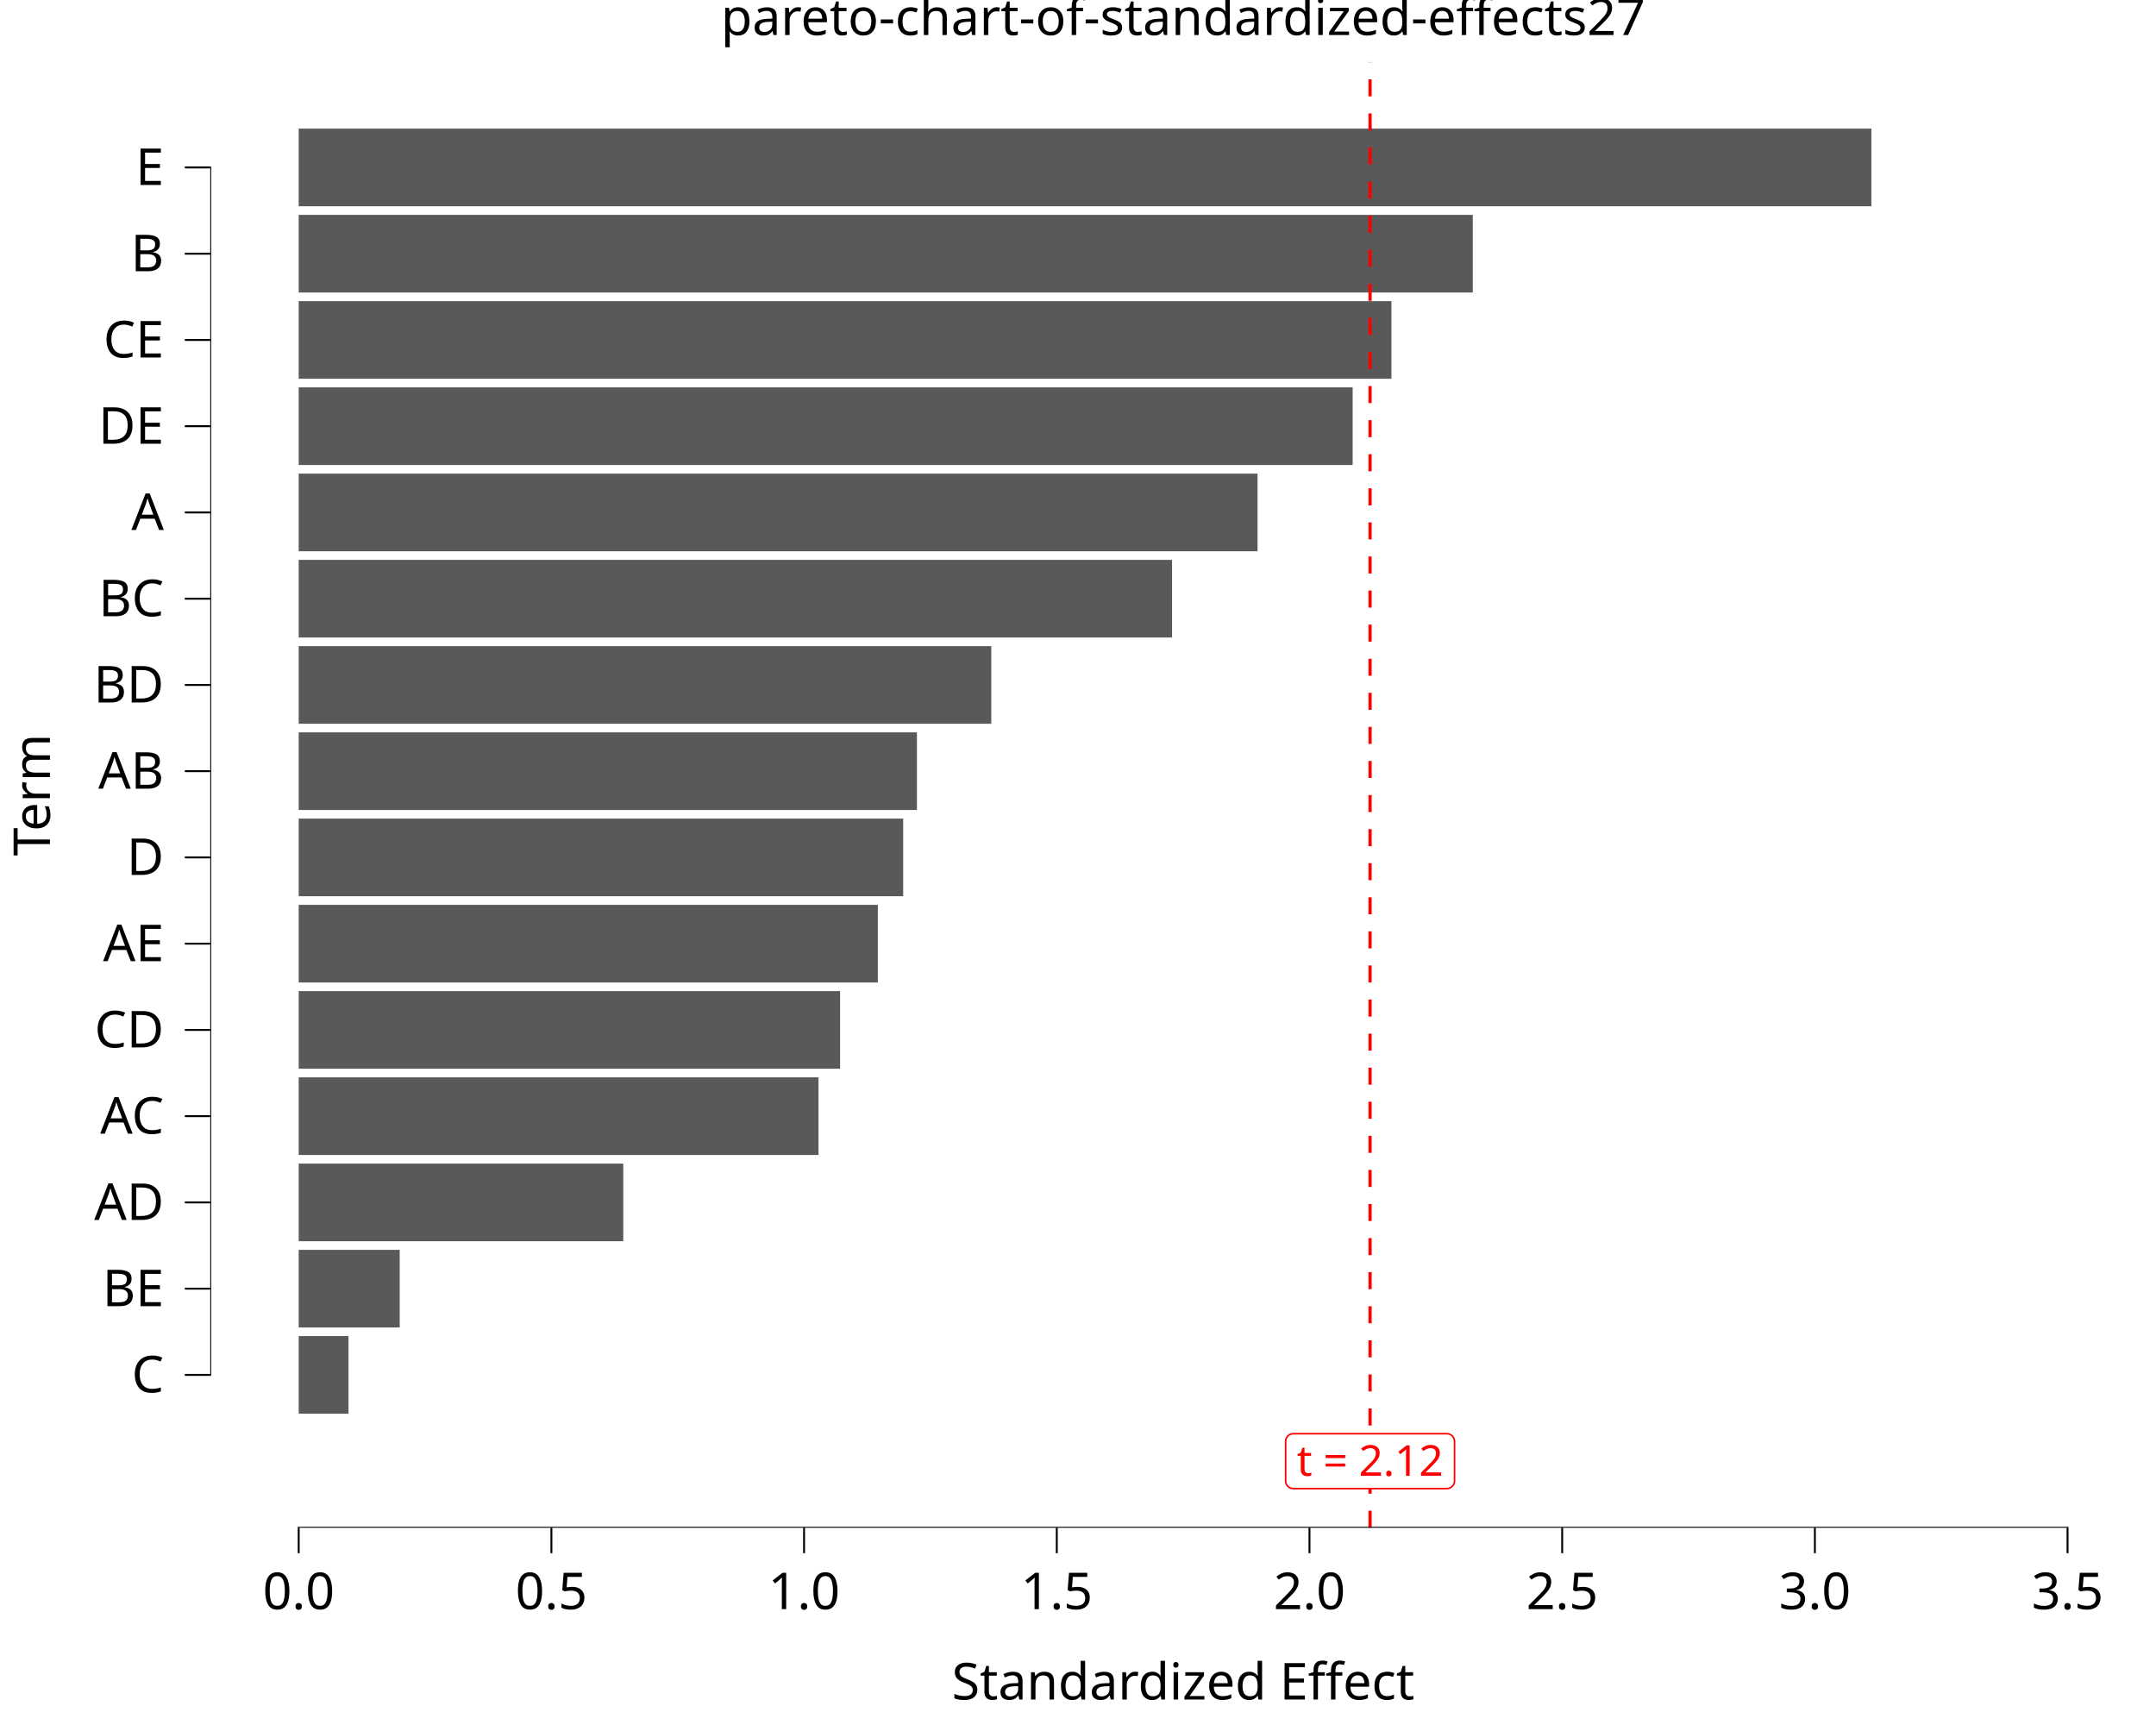
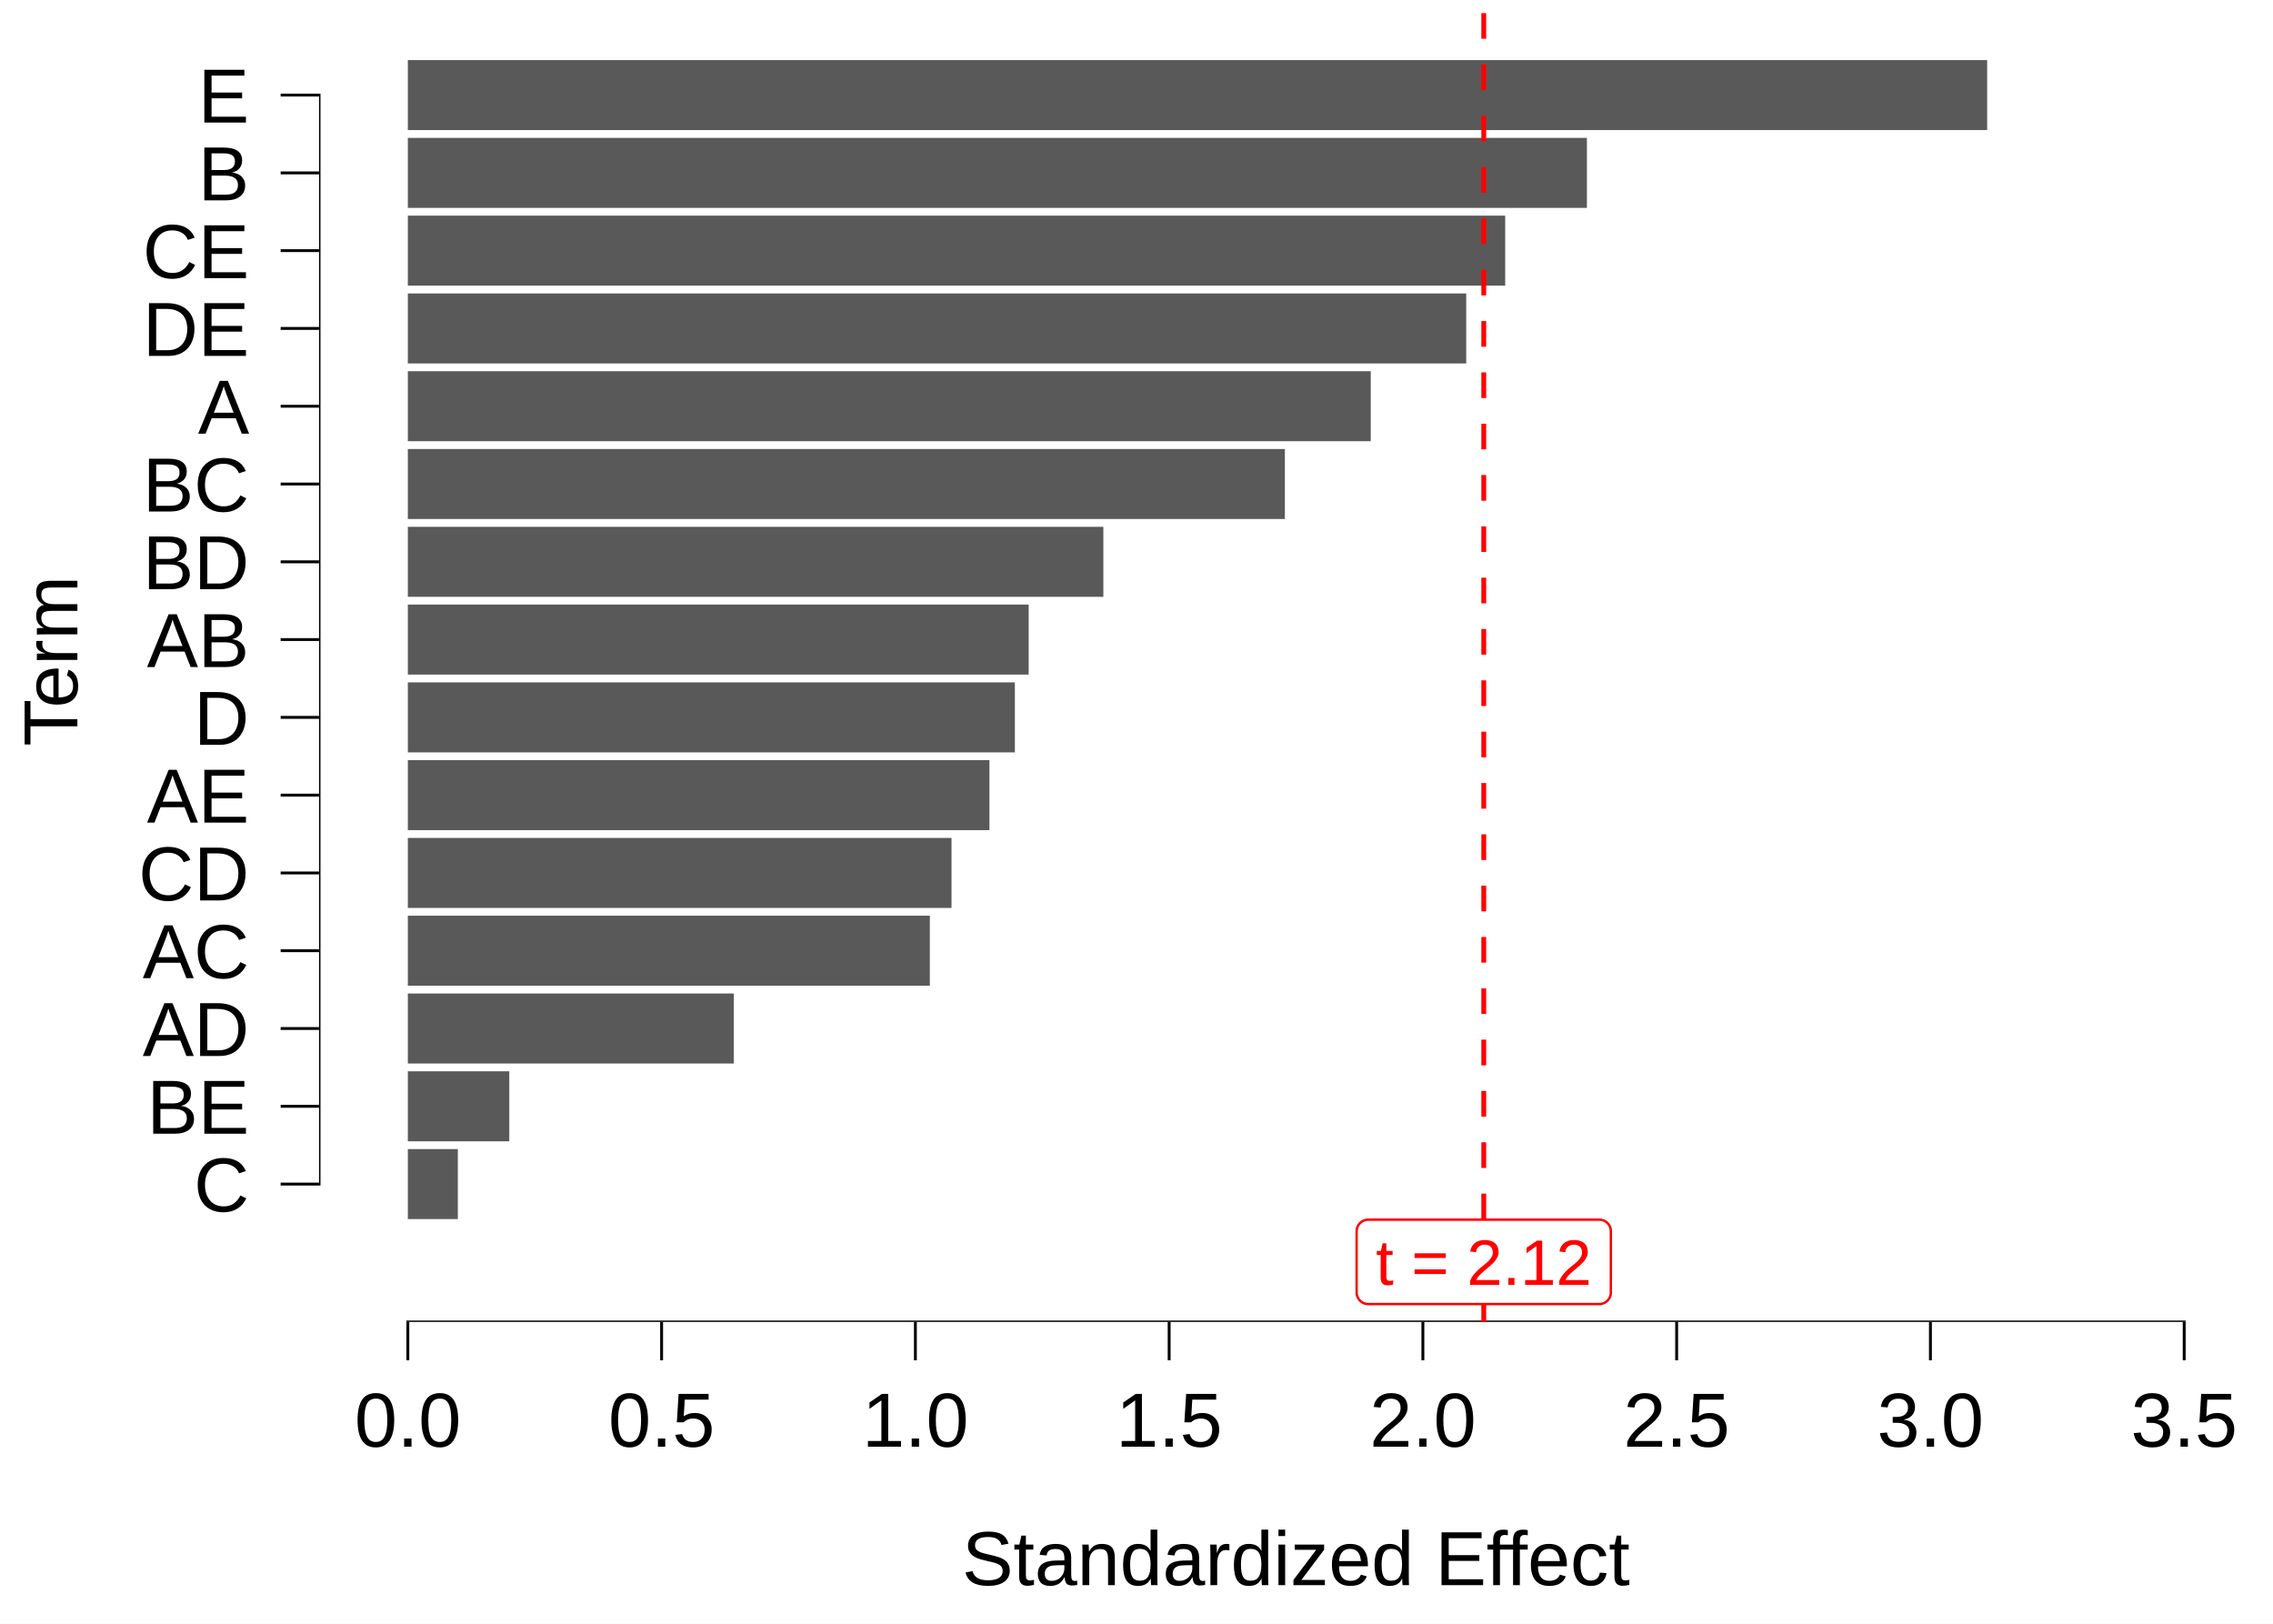
- <svg xmlns="http://www.w3.org/2000/svg" class="svglite" data-engine-version="2.0" width="720.00pt" height="576.00pt" viewBox="0 0 720.00 576.00">
-   <defs>
-     <style type="text/css">
+ <svg xmlns="http://www.w3.org/2000/svg" width="504.00pt" height="360.00pt" viewBox="0 0 504.00 360.00">
+   <g class="svglite">
+     <defs>
+       <style type="text/css">
    .svglite line, .svglite polyline, .svglite polygon, .svglite path, .svglite rect, .svglite circle {
      fill: none;
      stroke: #000000;
      stroke-linecap: round;
      stroke-linejoin: round;
      stroke-miterlimit: 10.00;
    }
+     .svglite text {
+       white-space: pre;
+     }
+     .svglite g.glyphgroup path {
+       fill: inherit;
+       stroke: none;
+     }
  </style>
-   </defs>
-   <rect width="100%" height="100%" style="stroke: none; fill: #FFFFFF;" />
-   <defs>
-     <clipPath id="cpMC4wMHw3MjAuMDB8MC4wMHw1NzYuMDA=">
-       <rect x="0.00" y="0.00" width="720.00" height="576.00" />
-     </clipPath>
-   </defs>
-   <g clip-path="url(#cpMC4wMHw3MjAuMDB8MC4wMHw1NzYuMDA=)">
-     <rect x="-0" y="0.00" width="720.00" height="576.00" style="stroke-width: 10.67; stroke: none;" />
-   </g>
-   <defs>
-     <clipPath id="cpNzAuMjF8NzIwLjAwfDIwLjcxfDUxMC4xNA==">
-       <rect x="70.21" y="20.71" width="649.79" height="489.43" />
-     </clipPath>
-   </defs>
-   <g clip-path="url(#cpNzAuMjF8NzIwLjAwfDIwLjcxfDUxMC4xNA==)">
-     <rect x="70.21" y="20.71" width="649.79" height="489.43" style="stroke-width: 10.67; stroke: none;" />
-     <rect x="99.75" y="446.13" width="16.63" height="25.92" style="stroke-width: 1.07; stroke: none; stroke-linecap: butt; stroke-linejoin: miter; fill: #595959;" />
-     <rect x="99.75" y="417.34" width="33.73" height="25.92" style="stroke-width: 1.07; stroke: none; stroke-linecap: butt; stroke-linejoin: miter; fill: #595959;" />
-     <rect x="99.75" y="388.54" width="108.39" height="25.92" style="stroke-width: 1.07; stroke: none; stroke-linecap: butt; stroke-linejoin: miter; fill: #595959;" />
-     <rect x="99.75" y="359.74" width="173.59" height="25.92" style="stroke-width: 1.07; stroke: none; stroke-linecap: butt; stroke-linejoin: miter; fill: #595959;" />
-     <rect x="99.75" y="330.94" width="180.80" height="25.92" style="stroke-width: 1.07; stroke: none; stroke-linecap: butt; stroke-linejoin: miter; fill: #595959;" />
-     <rect x="99.75" y="302.14" width="193.41" height="25.92" style="stroke-width: 1.07; stroke: none; stroke-linecap: butt; stroke-linejoin: miter; fill: #595959;" />
-     <rect x="99.75" y="273.34" width="201.87" height="25.92" style="stroke-width: 1.07; stroke: none; stroke-linecap: butt; stroke-linejoin: miter; fill: #595959;" />
-     <rect x="99.75" y="244.54" width="206.46" height="25.92" style="stroke-width: 1.07; stroke: none; stroke-linecap: butt; stroke-linejoin: miter; fill: #595959;" />
-     <rect x="99.75" y="215.75" width="231.29" height="25.92" style="stroke-width: 1.07; stroke: none; stroke-linecap: butt; stroke-linejoin: miter; fill: #595959;" />
-     <rect x="99.75" y="186.95" width="291.66" height="25.92" style="stroke-width: 1.07; stroke: none; stroke-linecap: butt; stroke-linejoin: miter; fill: #595959;" />
-     <rect x="99.75" y="158.15" width="320.21" height="25.92" style="stroke-width: 1.07; stroke: none; stroke-linecap: butt; stroke-linejoin: miter; fill: #595959;" />
-     <rect x="99.75" y="129.35" width="351.97" height="25.92" style="stroke-width: 1.07; stroke: none; stroke-linecap: butt; stroke-linejoin: miter; fill: #595959;" />
-     <rect x="99.75" y="100.55" width="364.92" height="25.92" style="stroke-width: 1.07; stroke: none; stroke-linecap: butt; stroke-linejoin: miter; fill: #595959;" />
-     <rect x="99.75" y="71.75" width="392.09" height="25.92" style="stroke-width: 1.07; stroke: none; stroke-linecap: butt; stroke-linejoin: miter; fill: #595959;" />
-     <rect x="99.75" y="42.95" width="525.20" height="25.92" style="stroke-width: 1.07; stroke: none; stroke-linecap: butt; stroke-linejoin: miter; fill: #595959;" />
-     <line x1="457.54" y1="510.14" x2="457.54" y2="20.71" style="stroke-width: 1.07; stroke: #FF0000; stroke-dasharray: 5.69,5.69; stroke-linecap: butt;" />
-     <polygon points="431.90,497.06 483.17,497.06 483.07,497.05 483.48,497.04 483.89,496.95 484.27,496.81 484.63,496.60 484.95,496.34 485.22,496.03 485.44,495.69 485.60,495.31 485.70,494.91 485.74,494.50 485.74,494.50 485.74,481.29 485.74,481.29 485.70,480.88 485.60,480.48 485.44,480.10 485.22,479.75 484.95,479.44 484.63,479.18 484.27,478.98 483.89,478.83 483.48,478.75 483.17,478.73 431.90,478.73 432.21,478.75 431.80,478.73 431.39,478.78 430.99,478.90 430.62,479.07 430.28,479.31 429.98,479.59 429.74,479.92 429.54,480.29 429.41,480.68 429.35,481.08 429.34,481.29 429.34,494.50 429.35,494.29 429.35,494.70 429.41,495.11 429.54,495.50 429.74,495.86 429.98,496.19 430.28,496.48 430.62,496.71 430.99,496.89 431.39,497.00 431.80,497.05 " style="stroke-width: 0.53; stroke: #FF0000; fill: #FFFFFF;" />
-     <text x="457.54" y="492.79" text-anchor="middle" style="font-size: 14.23px; fill: #FF0000; font-family: sans;" textLength="47.86px" lengthAdjust="spacingAndGlyphs">t = 2.12</text>
-     <line x1="99.43" y1="510.14" x2="690.78" y2="510.14" style="stroke-width: 0.64; stroke-linecap: butt;" />
-     <line x1="70.21" y1="459.41" x2="70.21" y2="55.60" style="stroke-width: 0.64; stroke-linecap: butt;" />
-     <rect x="70.21" y="20.71" width="649.79" height="489.43" style="stroke-width: 0.00; stroke: none;" />
-   </g>
-   <g clip-path="url(#cpMC4wMHw3MjAuMDB8MC4wMHw1NzYuMDA=)">
-     <polyline points="70.21,510.14 70.21,20.71 " style="stroke-width: 0.00; stroke: none; stroke-linecap: butt;" />
-     <text x="54.73" y="464.94" text-anchor="end" style="font-size: 17.00px; font-family: sans;" textLength="12.28px" lengthAdjust="spacingAndGlyphs">C</text>
-     <text x="54.73" y="436.15" text-anchor="end" style="font-size: 17.00px; font-family: sans;" textLength="22.68px" lengthAdjust="spacingAndGlyphs">BE</text>
-     <text x="54.73" y="407.35" text-anchor="end" style="font-size: 17.00px; font-family: sans;" textLength="23.62px" lengthAdjust="spacingAndGlyphs">AD</text>
-     <text x="54.73" y="378.55" text-anchor="end" style="font-size: 17.00px; font-family: sans;" textLength="23.62px" lengthAdjust="spacingAndGlyphs">AC</text>
-     <text x="54.73" y="349.75" text-anchor="end" style="font-size: 17.00px; font-family: sans;" textLength="24.56px" lengthAdjust="spacingAndGlyphs">CD</text>
-     <text x="54.73" y="320.95" text-anchor="end" style="font-size: 17.00px; font-family: sans;" textLength="22.68px" lengthAdjust="spacingAndGlyphs">AE</text>
-     <text x="54.73" y="292.15" text-anchor="end" style="font-size: 17.00px; font-family: sans;" textLength="12.28px" lengthAdjust="spacingAndGlyphs">D</text>
-     <text x="54.73" y="263.35" text-anchor="end" style="font-size: 17.00px; font-family: sans;" textLength="22.68px" lengthAdjust="spacingAndGlyphs">AB</text>
-     <text x="54.73" y="234.56" text-anchor="end" style="font-size: 17.00px; font-family: sans;" textLength="23.62px" lengthAdjust="spacingAndGlyphs">BD</text>
-     <text x="54.73" y="205.76" text-anchor="end" style="font-size: 17.00px; font-family: sans;" textLength="23.62px" lengthAdjust="spacingAndGlyphs">BC</text>
-     <text x="54.73" y="176.96" text-anchor="end" style="font-size: 17.00px; font-family: sans;" textLength="11.34px" lengthAdjust="spacingAndGlyphs">A</text>
-     <text x="54.73" y="148.16" text-anchor="end" style="font-size: 17.00px; font-family: sans;" textLength="23.62px" lengthAdjust="spacingAndGlyphs">DE</text>
-     <text x="54.73" y="119.36" text-anchor="end" style="font-size: 17.00px; font-family: sans;" textLength="23.62px" lengthAdjust="spacingAndGlyphs">CE</text>
-     <text x="54.73" y="90.56" text-anchor="end" style="font-size: 17.00px; font-family: sans;" textLength="11.34px" lengthAdjust="spacingAndGlyphs">B</text>
-     <text x="54.73" y="61.76" text-anchor="end" style="font-size: 17.00px; font-family: sans;" textLength="11.34px" lengthAdjust="spacingAndGlyphs">E</text>
-     <polyline points="61.71,459.09 70.21,459.09 " style="stroke-width: 0.64; stroke-linecap: butt;" />
-     <polyline points="61.71,430.30 70.21,430.30 " style="stroke-width: 0.64; stroke-linecap: butt;" />
-     <polyline points="61.71,401.50 70.21,401.50 " style="stroke-width: 0.64; stroke-linecap: butt;" />
-     <polyline points="61.71,372.70 70.21,372.70 " style="stroke-width: 0.64; stroke-linecap: butt;" />
-     <polyline points="61.71,343.90 70.21,343.90 " style="stroke-width: 0.64; stroke-linecap: butt;" />
-     <polyline points="61.71,315.10 70.21,315.10 " style="stroke-width: 0.64; stroke-linecap: butt;" />
-     <polyline points="61.71,286.30 70.21,286.30 " style="stroke-width: 0.64; stroke-linecap: butt;" />
-     <polyline points="61.71,257.50 70.21,257.50 " style="stroke-width: 0.64; stroke-linecap: butt;" />
-     <polyline points="61.71,228.71 70.21,228.71 " style="stroke-width: 0.64; stroke-linecap: butt;" />
-     <polyline points="61.71,199.91 70.21,199.91 " style="stroke-width: 0.64; stroke-linecap: butt;" />
-     <polyline points="61.71,171.11 70.21,171.11 " style="stroke-width: 0.64; stroke-linecap: butt;" />
-     <polyline points="61.71,142.31 70.21,142.31 " style="stroke-width: 0.64; stroke-linecap: butt;" />
-     <polyline points="61.71,113.51 70.21,113.51 " style="stroke-width: 0.64; stroke-linecap: butt;" />
-     <polyline points="61.71,84.71 70.21,84.71 " style="stroke-width: 0.64; stroke-linecap: butt;" />
-     <polyline points="61.71,55.91 70.21,55.91 " style="stroke-width: 0.64; stroke-linecap: butt;" />
-     <polyline points="70.21,510.14 720.00,510.14 " style="stroke-width: 0.00; stroke: none; stroke-linecap: butt;" />
-     <polyline points="99.75,518.64 99.75,510.14 " style="stroke-width: 0.64; stroke-linecap: butt;" />
-     <polyline points="184.14,518.64 184.14,510.14 " style="stroke-width: 0.64; stroke-linecap: butt;" />
-     <polyline points="268.52,518.64 268.52,510.14 " style="stroke-width: 0.64; stroke-linecap: butt;" />
-     <polyline points="352.91,518.64 352.91,510.14 " style="stroke-width: 0.64; stroke-linecap: butt;" />
-     <polyline points="437.30,518.64 437.30,510.14 " style="stroke-width: 0.64; stroke-linecap: butt;" />
-     <polyline points="521.69,518.64 521.69,510.14 " style="stroke-width: 0.64; stroke-linecap: butt;" />
-     <polyline points="606.08,518.64 606.08,510.14 " style="stroke-width: 0.64; stroke-linecap: butt;" />
-     <polyline points="690.46,518.64 690.46,510.14 " style="stroke-width: 0.64; stroke-linecap: butt;" />
-     <text x="99.75" y="537.32" text-anchor="middle" style="font-size: 17.00px; font-family: sans;" textLength="23.63px" lengthAdjust="spacingAndGlyphs">0.0</text>
-     <text x="184.14" y="537.32" text-anchor="middle" style="font-size: 17.00px; font-family: sans;" textLength="23.63px" lengthAdjust="spacingAndGlyphs">0.5</text>
-     <text x="268.52" y="537.32" text-anchor="middle" style="font-size: 17.00px; font-family: sans;" textLength="23.63px" lengthAdjust="spacingAndGlyphs">1.0</text>
-     <text x="352.91" y="537.32" text-anchor="middle" style="font-size: 17.00px; font-family: sans;" textLength="23.63px" lengthAdjust="spacingAndGlyphs">1.5</text>
-     <text x="437.30" y="537.32" text-anchor="middle" style="font-size: 17.00px; font-family: sans;" textLength="23.63px" lengthAdjust="spacingAndGlyphs">2.0</text>
-     <text x="521.69" y="537.32" text-anchor="middle" style="font-size: 17.00px; font-family: sans;" textLength="23.63px" lengthAdjust="spacingAndGlyphs">2.5</text>
-     <text x="606.08" y="537.32" text-anchor="middle" style="font-size: 17.00px; font-family: sans;" textLength="23.63px" lengthAdjust="spacingAndGlyphs">3.0</text>
-     <text x="690.46" y="537.32" text-anchor="middle" style="font-size: 17.00px; font-family: sans;" textLength="23.63px" lengthAdjust="spacingAndGlyphs">3.5</text>
-     <text x="395.11" y="567.49" text-anchor="middle" style="font-size: 17.00px; font-family: sans;" textLength="148.39px" lengthAdjust="spacingAndGlyphs">Standardized Effect</text>
-     <text transform="translate(16.68,265.42) rotate(-90)" text-anchor="middle" style="font-size: 17.00px; font-family: sans;" textLength="39.67px" lengthAdjust="spacingAndGlyphs">Term</text>
-     <text x="395.11" y="11.70" text-anchor="middle" style="font-size: 17.00px; font-family: sans;" textLength="289.19px" lengthAdjust="spacingAndGlyphs">pareto-chart-of-standardized-effects27</text>
+     </defs>
+     <rect width="100%" height="100%" style="stroke: none; fill: #FFFFFF;" />
+     <defs>
+       <clipPath id="cpMC4wMHw1MDQuMDB8MC4wMHwzNjAuMDA=">
+         <rect x="0.00" y="0.00" width="504.00" height="360.00" />
+       </clipPath>
+     </defs>
+     <g clip-path="url(#cpMC4wMHw1MDQuMDB8MC4wMHwzNjAuMDA=)">
+       <rect x="0.00" y="0.00" width="504.00" height="360.00" style="stroke-width: 10.67; stroke: none;" />
+     </g>
+     <defs>
+       <clipPath id="cpNzAuNzR8NTA0LjAwfDAuMDB8MjkzLjA5">
+         <rect x="70.74" y="0.00" width="433.26" height="293.09" />
+       </clipPath>
+     </defs>
+     <g clip-path="url(#cpNzAuNzR8NTA0LjAwfDAuMDB8MjkzLjA5)">
+       <rect x="70.74" y="0.00" width="433.26" height="293.09" style="stroke-width: 10.67; stroke: none;" />
+       <rect x="90.43" y="254.76" width="11.09" height="15.52" style="stroke-width: 1.07; stroke: none; stroke-linecap: butt; stroke-linejoin: miter; fill: #595959;" />
+       <rect x="90.43" y="237.52" width="22.49" height="15.52" style="stroke-width: 1.07; stroke: none; stroke-linecap: butt; stroke-linejoin: miter; fill: #595959;" />
+       <rect x="90.43" y="220.27" width="72.27" height="15.52" style="stroke-width: 1.07; stroke: none; stroke-linecap: butt; stroke-linejoin: miter; fill: #595959;" />
+       <rect x="90.43" y="203.02" width="115.75" height="15.52" style="stroke-width: 1.07; stroke: none; stroke-linecap: butt; stroke-linejoin: miter; fill: #595959;" />
+       <rect x="90.43" y="185.78" width="120.55" height="15.52" style="stroke-width: 1.07; stroke: none; stroke-linecap: butt; stroke-linejoin: miter; fill: #595959;" />
+       <rect x="90.43" y="168.53" width="128.96" height="15.52" style="stroke-width: 1.07; stroke: none; stroke-linecap: butt; stroke-linejoin: miter; fill: #595959;" />
+       <rect x="90.43" y="151.29" width="134.60" height="15.52" style="stroke-width: 1.07; stroke: none; stroke-linecap: butt; stroke-linejoin: miter; fill: #595959;" />
+       <rect x="90.43" y="134.04" width="137.66" height="15.52" style="stroke-width: 1.07; stroke: none; stroke-linecap: butt; stroke-linejoin: miter; fill: #595959;" />
+       <rect x="90.43" y="116.80" width="154.22" height="15.52" style="stroke-width: 1.07; stroke: none; stroke-linecap: butt; stroke-linejoin: miter; fill: #595959;" />
+       <rect x="90.43" y="99.55" width="194.47" height="15.52" style="stroke-width: 1.07; stroke: none; stroke-linecap: butt; stroke-linejoin: miter; fill: #595959;" />
+       <rect x="90.43" y="82.30" width="213.51" height="15.52" style="stroke-width: 1.07; stroke: none; stroke-linecap: butt; stroke-linejoin: miter; fill: #595959;" />
+       <rect x="90.43" y="65.06" width="234.68" height="15.52" style="stroke-width: 1.07; stroke: none; stroke-linecap: butt; stroke-linejoin: miter; fill: #595959;" />
+       <rect x="90.43" y="47.81" width="243.32" height="15.52" style="stroke-width: 1.07; stroke: none; stroke-linecap: butt; stroke-linejoin: miter; fill: #595959;" />
+       <rect x="90.43" y="30.57" width="261.44" height="15.52" style="stroke-width: 1.07; stroke: none; stroke-linecap: butt; stroke-linejoin: miter; fill: #595959;" />
+       <rect x="90.43" y="13.32" width="350.19" height="15.52" style="stroke-width: 1.07; stroke: none; stroke-linecap: butt; stroke-linejoin: miter; fill: #595959;" />
+       <line x1="90.11" y1="293.09" x2="484.63" y2="293.09" style="stroke-width: 0.64; stroke-linecap: butt;" />
+       <line x1="70.74" y1="262.84" x2="70.74" y2="20.76" style="stroke-width: 0.64; stroke-linecap: butt;" />
+       <line x1="329.00" y1="293.09" x2="329.00" y2="0.00" style="stroke-width: 1.07; stroke: #FF0000; stroke-dasharray: 5.69,5.69; stroke-linecap: butt;" />
+       <polygon points="303.38,289.13 354.62,289.13 354.51,289.12 354.93,289.11 355.33,289.02 355.72,288.88 356.07,288.67 356.39,288.41 356.66,288.10 356.89,287.76 357.05,287.38 357.15,286.98 357.18,286.57 357.18,286.57 357.18,272.97 357.18,272.97 357.15,272.56 357.05,272.16 356.89,271.78 356.66,271.43 356.39,271.12 356.07,270.86 355.72,270.66 355.33,270.51 354.93,270.43 354.62,270.41 303.38,270.41 303.68,270.43 303.27,270.41 302.86,270.46 302.47,270.58 302.09,270.75 301.76,270.99 301.46,271.27 301.21,271.60 301.02,271.97 300.89,272.36 300.82,272.76 300.81,272.97 300.81,286.57 300.82,286.36 300.82,286.77 300.89,287.18 301.02,287.57 301.21,287.93 301.46,288.26 301.76,288.55 302.09,288.78 302.47,288.96 302.86,289.07 303.27,289.12 " style="stroke-width: 0.53; stroke: #FF0000; fill: #FFFFFF;" />
+       <text x="329.00" y="284.86" text-anchor="middle" style="font-size: 14.23px;fill: #FF0000; font-family: &quot;Arial&quot;;" textLength="47.83px" lengthAdjust="spacingAndGlyphs">t = 2.12</text>
+       <rect x="70.74" y="0.00" width="433.26" height="293.09" style="stroke-width: 0.00; stroke: none;" />
+     </g>
+     <g clip-path="url(#cpMC4wMHw1MDQuMDB8MC4wMHwzNjAuMDA=)">
+       <polyline points="70.74,293.09 70.74,0.00 " style="stroke-width: 0.00; stroke: none; stroke-linecap: butt;" />
+       <text x="55.26" y="268.61" text-anchor="end" style="font-size: 17.00px; font-family: &quot;Arial&quot;;" textLength="12.28px" lengthAdjust="spacingAndGlyphs">C</text>
+       <text x="55.26" y="251.36" text-anchor="end" style="font-size: 17.00px; font-family: &quot;Arial&quot;;" textLength="22.69px" lengthAdjust="spacingAndGlyphs">BE</text>
+       <text x="55.26" y="234.12" text-anchor="end" style="font-size: 17.00px; font-family: &quot;Arial&quot;;" textLength="23.62px" lengthAdjust="spacingAndGlyphs">AD</text>
+       <text x="55.26" y="216.87" text-anchor="end" style="font-size: 17.00px; font-family: &quot;Arial&quot;;" textLength="23.62px" lengthAdjust="spacingAndGlyphs">AC</text>
+       <text x="55.26" y="199.63" text-anchor="end" style="font-size: 17.00px; font-family: &quot;Arial&quot;;" textLength="24.56px" lengthAdjust="spacingAndGlyphs">CD</text>
+       <text x="55.26" y="182.38" text-anchor="end" style="font-size: 17.00px; font-family: &quot;Arial&quot;;" textLength="22.69px" lengthAdjust="spacingAndGlyphs">AE</text>
+       <text x="55.26" y="165.14" text-anchor="end" style="font-size: 17.00px; font-family: &quot;Arial&quot;;" textLength="12.28px" lengthAdjust="spacingAndGlyphs">D</text>
+       <text x="55.26" y="147.89" text-anchor="end" style="font-size: 17.00px; font-family: &quot;Arial&quot;;" textLength="22.69px" lengthAdjust="spacingAndGlyphs">AB</text>
+       <text x="55.26" y="130.64" text-anchor="end" style="font-size: 17.00px; font-family: &quot;Arial&quot;;" textLength="23.62px" lengthAdjust="spacingAndGlyphs">BD</text>
+       <text x="55.26" y="113.40" text-anchor="end" style="font-size: 17.00px; font-family: &quot;Arial&quot;;" textLength="23.62px" lengthAdjust="spacingAndGlyphs">BC</text>
+       <text x="55.26" y="96.15" text-anchor="end" style="font-size: 17.00px; font-family: &quot;Arial&quot;;" textLength="11.34px" lengthAdjust="spacingAndGlyphs">A</text>
+       <text x="55.26" y="78.91" text-anchor="end" style="font-size: 17.00px; font-family: &quot;Arial&quot;;" textLength="23.62px" lengthAdjust="spacingAndGlyphs">DE</text>
+       <text x="55.26" y="61.66" text-anchor="end" style="font-size: 17.00px; font-family: &quot;Arial&quot;;" textLength="23.62px" lengthAdjust="spacingAndGlyphs">CE</text>
+       <text x="55.26" y="44.42" text-anchor="end" style="font-size: 17.00px; font-family: &quot;Arial&quot;;" textLength="11.34px" lengthAdjust="spacingAndGlyphs">B</text>
+       <text x="55.26" y="27.17" text-anchor="end" style="font-size: 17.00px; font-family: &quot;Arial&quot;;" textLength="11.34px" lengthAdjust="spacingAndGlyphs">E</text>
+       <polyline points="62.23,262.52 70.74,262.52 " style="stroke-width: 0.64; stroke-linecap: butt;" />
+       <polyline points="62.23,245.28 70.74,245.28 " style="stroke-width: 0.64; stroke-linecap: butt;" />
+       <polyline points="62.23,228.03 70.74,228.03 " style="stroke-width: 0.64; stroke-linecap: butt;" />
+       <polyline points="62.23,210.78 70.74,210.78 " style="stroke-width: 0.64; stroke-linecap: butt;" />
+       <polyline points="62.23,193.54 70.74,193.54 " style="stroke-width: 0.64; stroke-linecap: butt;" />
+       <polyline points="62.23,176.29 70.74,176.29 " style="stroke-width: 0.64; stroke-linecap: butt;" />
+       <polyline points="62.23,159.05 70.74,159.05 " style="stroke-width: 0.64; stroke-linecap: butt;" />
+       <polyline points="62.23,141.80 70.74,141.80 " style="stroke-width: 0.64; stroke-linecap: butt;" />
+       <polyline points="62.23,124.56 70.74,124.56 " style="stroke-width: 0.64; stroke-linecap: butt;" />
+       <polyline points="62.23,107.31 70.74,107.31 " style="stroke-width: 0.64; stroke-linecap: butt;" />
+       <polyline points="62.23,90.07 70.74,90.07 " style="stroke-width: 0.64; stroke-linecap: butt;" />
+       <polyline points="62.23,72.82 70.74,72.82 " style="stroke-width: 0.64; stroke-linecap: butt;" />
+       <polyline points="62.23,55.57 70.74,55.57 " style="stroke-width: 0.64; stroke-linecap: butt;" />
+       <polyline points="62.23,38.33 70.74,38.33 " style="stroke-width: 0.64; stroke-linecap: butt;" />
+       <polyline points="62.23,21.08 70.74,21.08 " style="stroke-width: 0.64; stroke-linecap: butt;" />
+       <polyline points="70.74,293.09 504.00,293.09 " style="stroke-width: 0.00; stroke: none; stroke-linecap: butt;" />
+       <polyline points="90.43,301.59 90.43,293.09 " style="stroke-width: 0.64; stroke-linecap: butt;" />
+       <polyline points="146.70,301.59 146.70,293.09 " style="stroke-width: 0.64; stroke-linecap: butt;" />
+       <polyline points="202.97,301.59 202.97,293.09 " style="stroke-width: 0.64; stroke-linecap: butt;" />
+       <polyline points="259.24,301.59 259.24,293.09 " style="stroke-width: 0.64; stroke-linecap: butt;" />
+       <polyline points="315.50,301.59 315.50,293.09 " style="stroke-width: 0.64; stroke-linecap: butt;" />
+       <polyline points="371.77,301.59 371.77,293.09 " style="stroke-width: 0.64; stroke-linecap: butt;" />
+       <polyline points="428.04,301.59 428.04,293.09 " style="stroke-width: 0.64; stroke-linecap: butt;" />
+       <polyline points="484.31,301.59 484.31,293.09 " style="stroke-width: 0.64; stroke-linecap: butt;" />
+       <text x="90.43" y="320.74" text-anchor="middle" style="font-size: 17.00px; font-family: &quot;Arial&quot;;" textLength="23.62px" lengthAdjust="spacingAndGlyphs">0.0</text>
+       <text x="146.70" y="320.74" text-anchor="middle" style="font-size: 17.00px; font-family: &quot;Arial&quot;;" textLength="23.62px" lengthAdjust="spacingAndGlyphs">0.5</text>
+       <text x="202.97" y="320.74" text-anchor="middle" style="font-size: 17.00px; font-family: &quot;Arial&quot;;" textLength="23.62px" lengthAdjust="spacingAndGlyphs">1.0</text>
+       <text x="259.24" y="320.74" text-anchor="middle" style="font-size: 17.00px; font-family: &quot;Arial&quot;;" textLength="23.62px" lengthAdjust="spacingAndGlyphs">1.5</text>
+       <text x="315.50" y="320.74" text-anchor="middle" style="font-size: 17.00px; font-family: &quot;Arial&quot;;" textLength="23.62px" lengthAdjust="spacingAndGlyphs">2.0</text>
+       <text x="371.77" y="320.74" text-anchor="middle" style="font-size: 17.00px; font-family: &quot;Arial&quot;;" textLength="23.62px" lengthAdjust="spacingAndGlyphs">2.5</text>
+       <text x="428.04" y="320.74" text-anchor="middle" style="font-size: 17.00px; font-family: &quot;Arial&quot;;" textLength="23.62px" lengthAdjust="spacingAndGlyphs">3.0</text>
+       <text x="484.31" y="320.74" text-anchor="middle" style="font-size: 17.00px; font-family: &quot;Arial&quot;;" textLength="23.62px" lengthAdjust="spacingAndGlyphs">3.5</text>
+       <text x="287.37" y="351.44" text-anchor="middle" style="font-size: 17.00px; font-family: &quot;Arial&quot;;" textLength="148.03px" lengthAdjust="spacingAndGlyphs">Standardized Effect</text>
+       <text transform="translate(17.16,146.54) rotate(-90)" text-anchor="middle" style="font-size: 17.00px; font-family: &quot;Arial&quot;;" textLength="37.77px" lengthAdjust="spacingAndGlyphs">Term</text>
+     </g>
  </g>
</svg>
